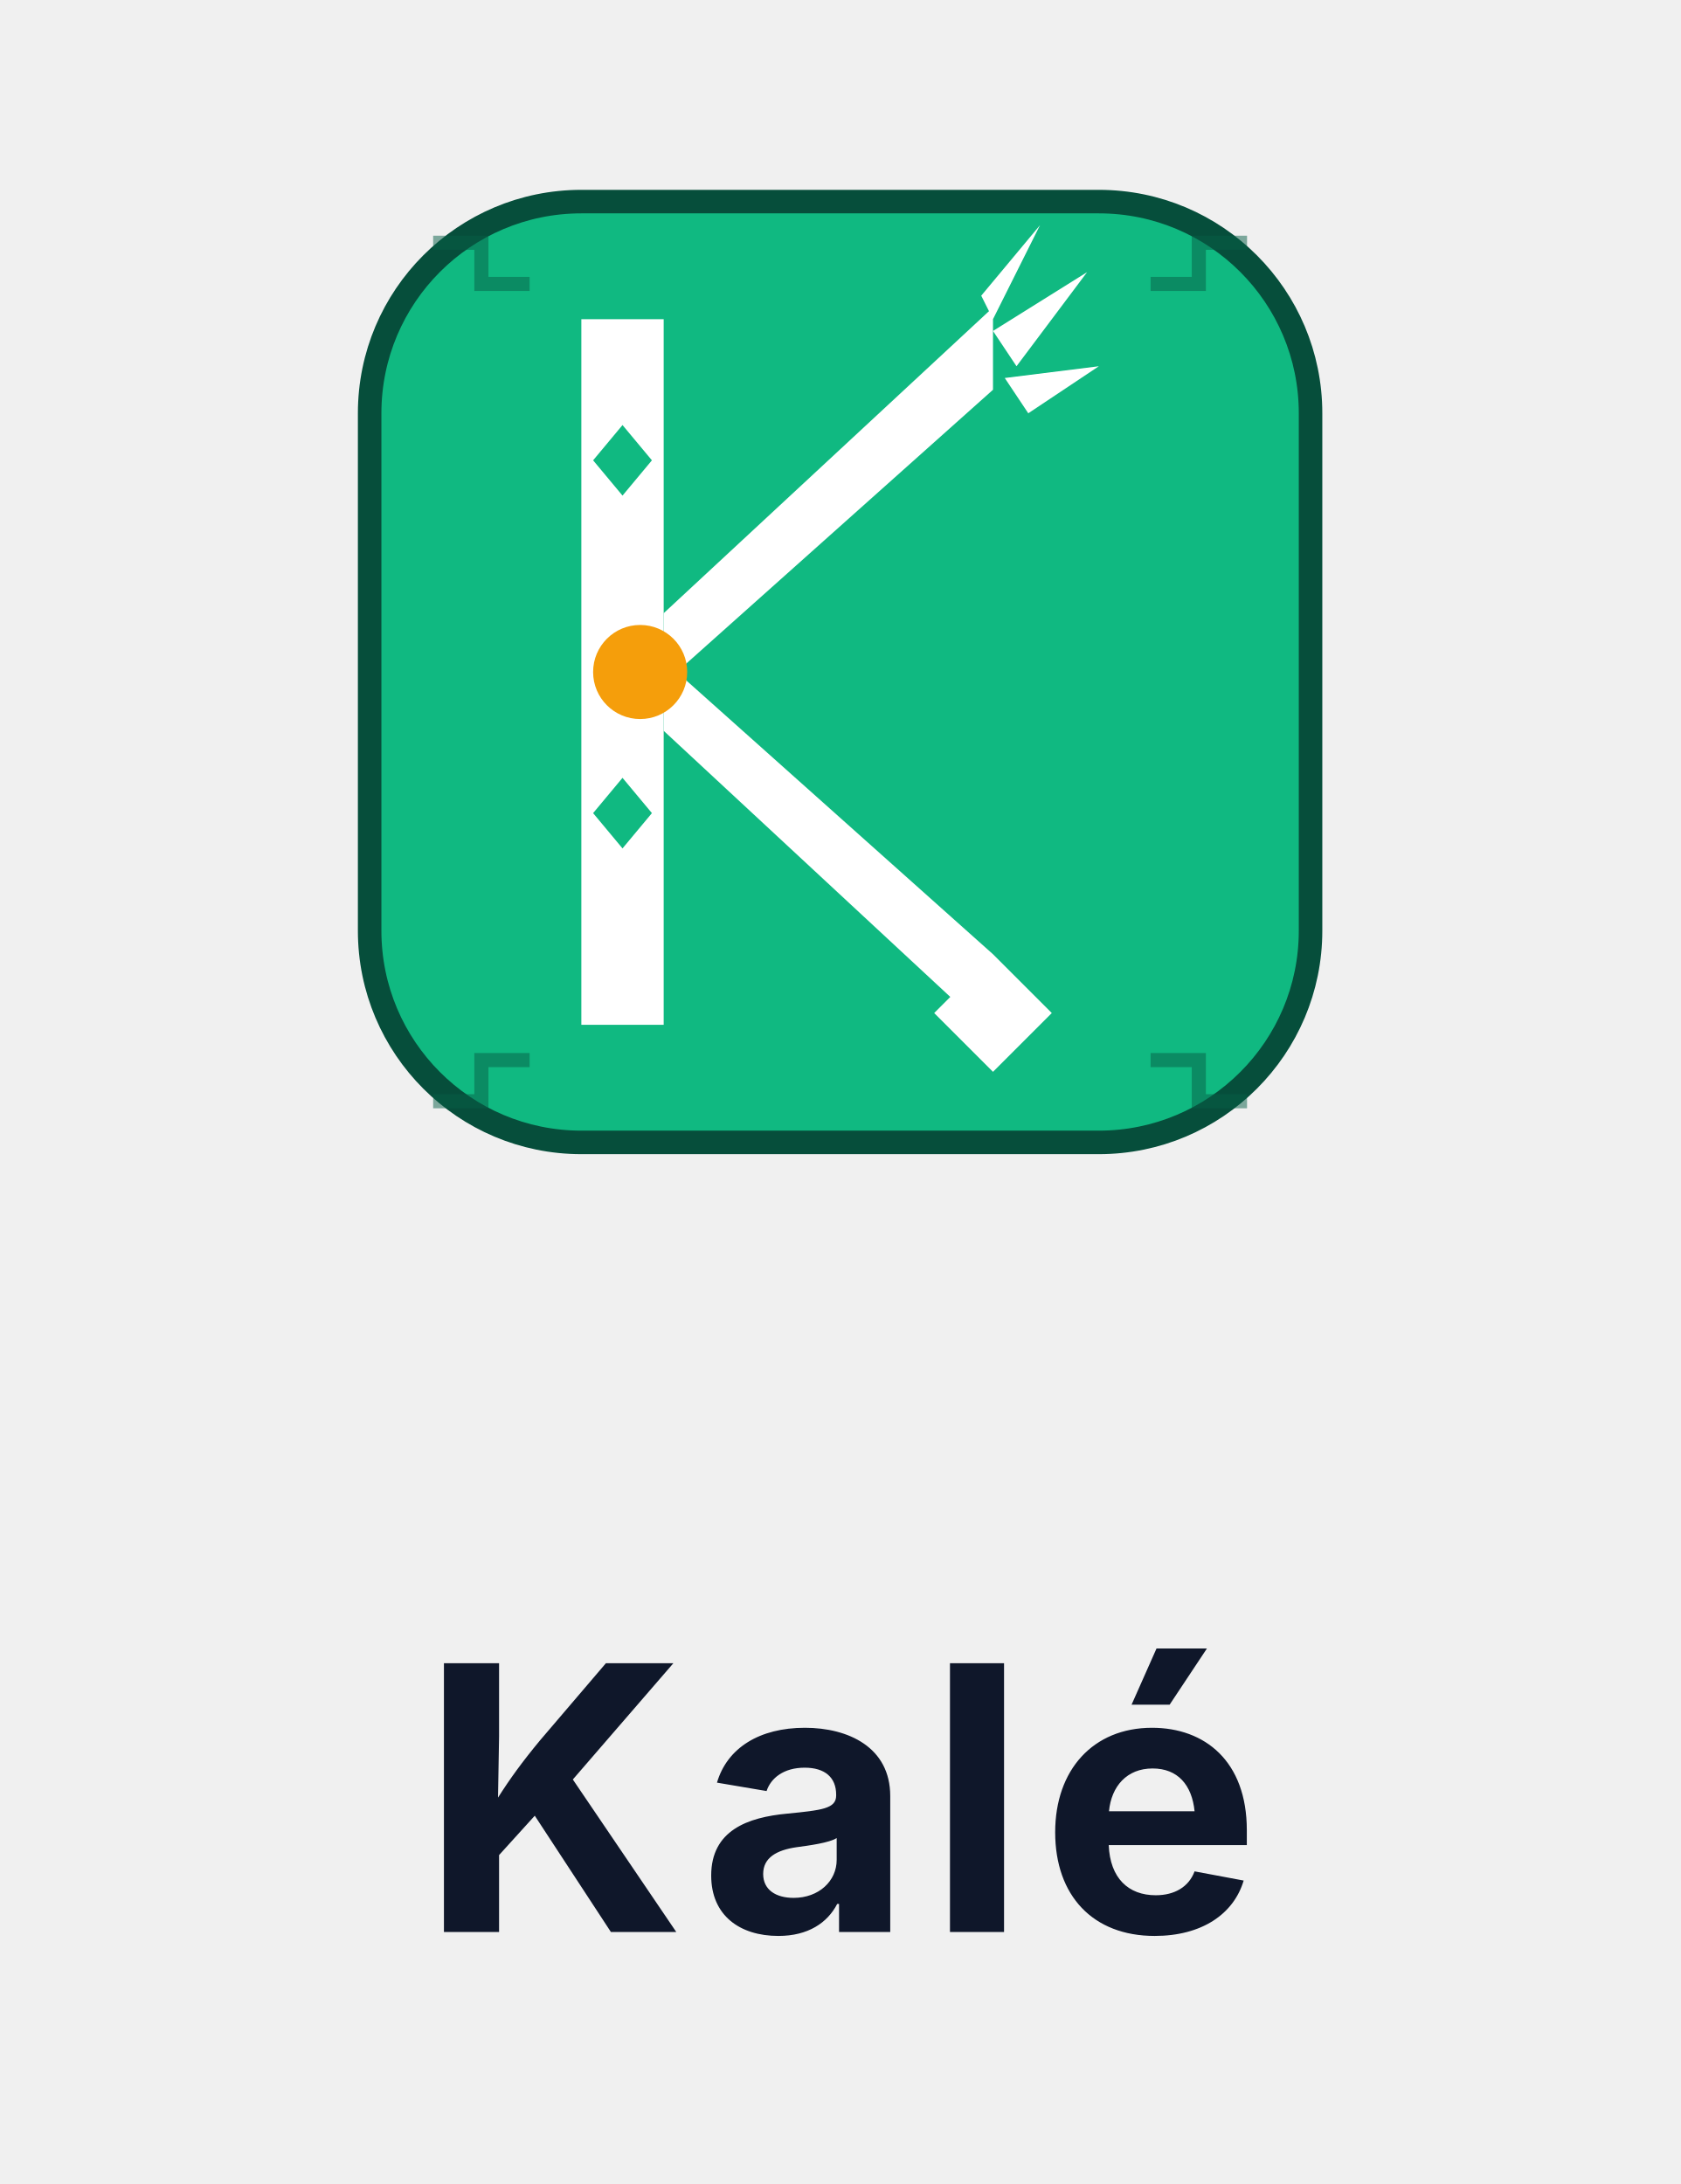
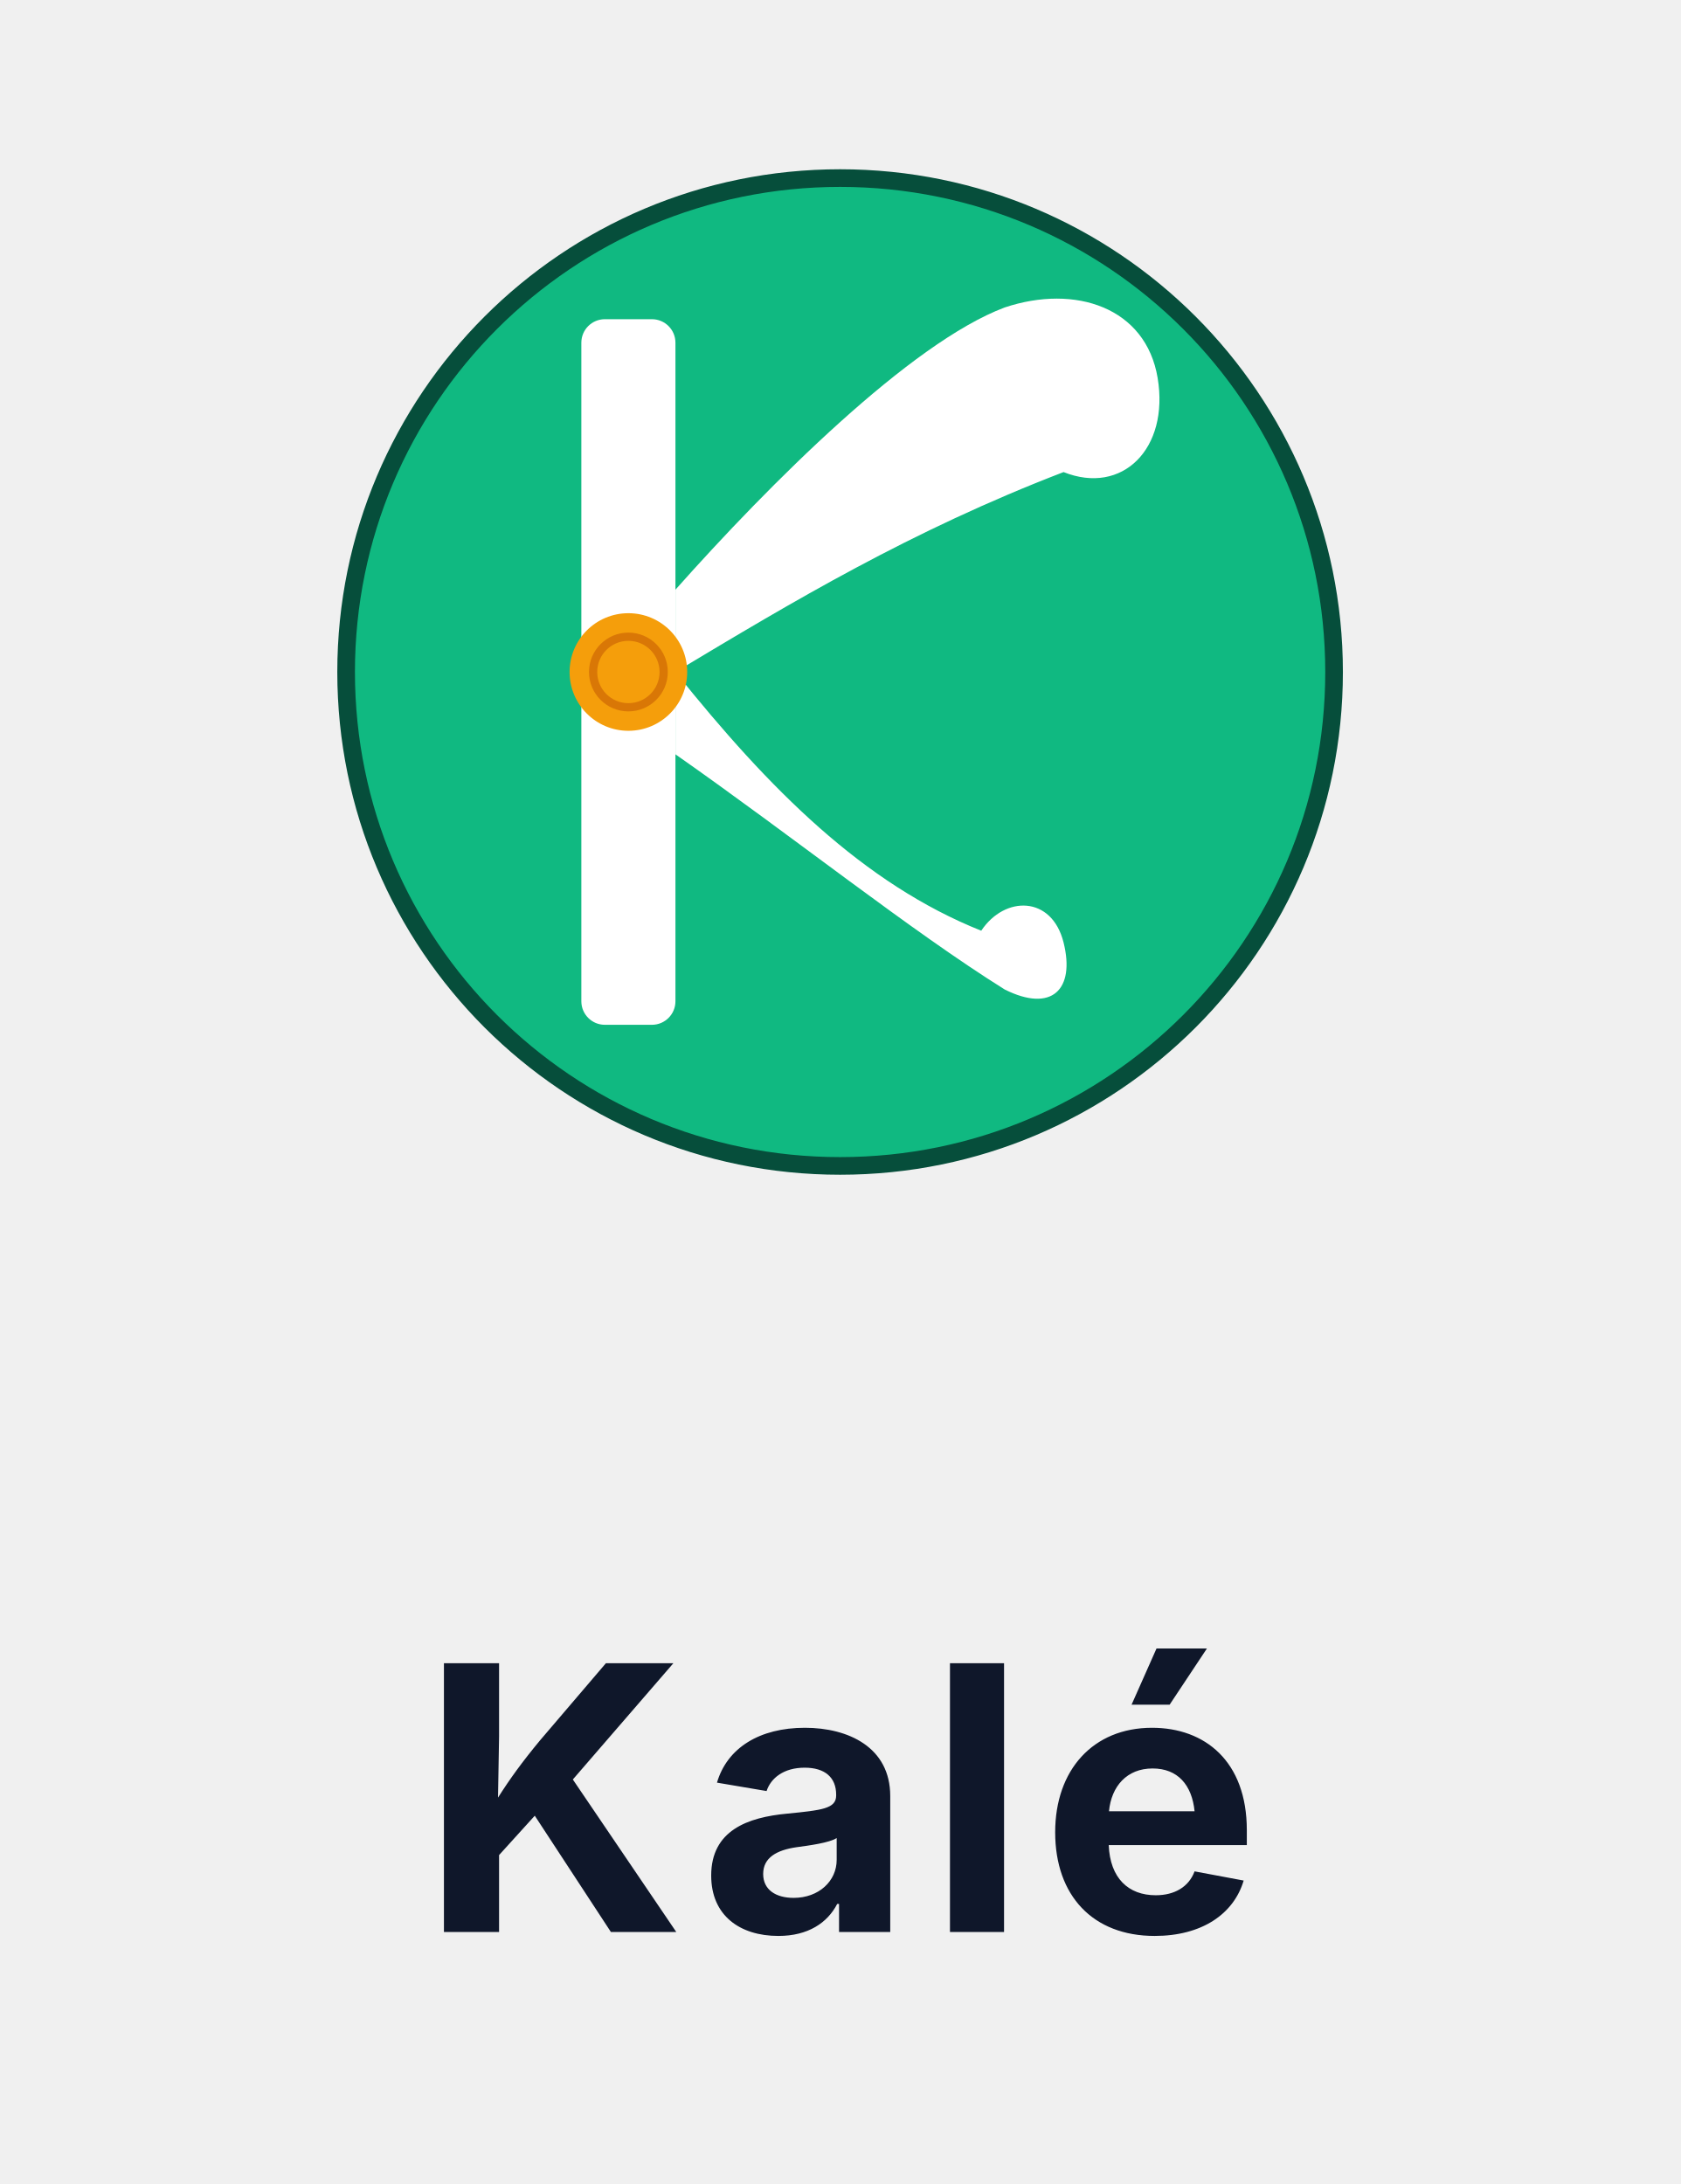
<svg xmlns="http://www.w3.org/2000/svg" viewBox="0 0 100 130" width="100" height="130">
  <g transform="translate(15,5) scale(0.7)">
-     <rect x="10" y="10" width="80" height="80" rx="18" ry="18" fill="#10B981" stroke="#064E3B" stroke-width="2" />
-     <g stroke="#065F46" stroke-opacity="0.5" stroke-width="1.2" fill="none" stroke-linecap="square">
-       <polyline points="16,13.5 19.5,13.5 19.5,17 23,17" />
-       <polyline points="84,13.5 80.5,13.5 80.5,17 77,17" />
-       <polyline points="16,86.5 19.5,86.5 19.5,83 23,83" />
-       <polyline points="84,86.5 80.5,86.5 80.5,83 77,83" />
-     </g>
-     <rect x="28" y="20" width="7" height="60" fill="#FFFFFF" />
-     <polygon points="31.5,29 34,32 31.5,35 29,32" fill="#10B981" />
-     <polygon points="31.5,59 34,62 31.5,65 29,62" fill="#10B981" />
-     <polygon points="35,45 63,19 63,26 35,51" fill="#FFFFFF" />
-     <polygon points="62,18 67,12 63,20" fill="#FFFFFF" />
-     <polygon points="63,21 71,16 65,24" fill="#FFFFFF" />
-     <polygon points="64,25 72,24 66,28" fill="#FFFFFF" />
-     <polygon points="35,49 63,74 63,81 35,55" fill="#FFFFFF" />
-     <polygon points="63,74 68,79 63,84 58,79" fill="#FFFFFF" />
-     <circle cx="33" cy="50" r="4" fill="#F59E0B" />
+     <circle cx="50" cy="50" r="42" fill="#10B981" stroke="#064E3B" stroke-width="1.5" />
+     <rect x="28" y="20" width="8" height="60" rx="2" fill="#FFFFFF" />
+     <path d="M 36,43 C 44,34 56,22 64,19 C 70,17 76,19 77,25 C 78,31 74,35 69,33 C 56,38 46,44 36,50 Z" fill="#FFFFFF" />
+     <path d="M 36,57 C 46,64 56,72 64,77 C 68,79 70,77 69,73 C 68,69 64,69 62,72 C 52,68 44,60 36,50 Z" fill="#FFFFFF" />
+     <circle cx="32" cy="50" r="5" fill="#F59E0B" />
+     <circle cx="32" cy="50" r="3" fill="none" stroke="#D97706" stroke-width="0.7" />
  </g>
  <text x="50" y="115" text-anchor="middle" font-family="'Space Grotesk', 'Inter', system-ui, -apple-system, sans-serif" font-weight="700" font-size="22" letter-spacing="0.8" fill="#0F172A">Kalé</text>
</svg>
